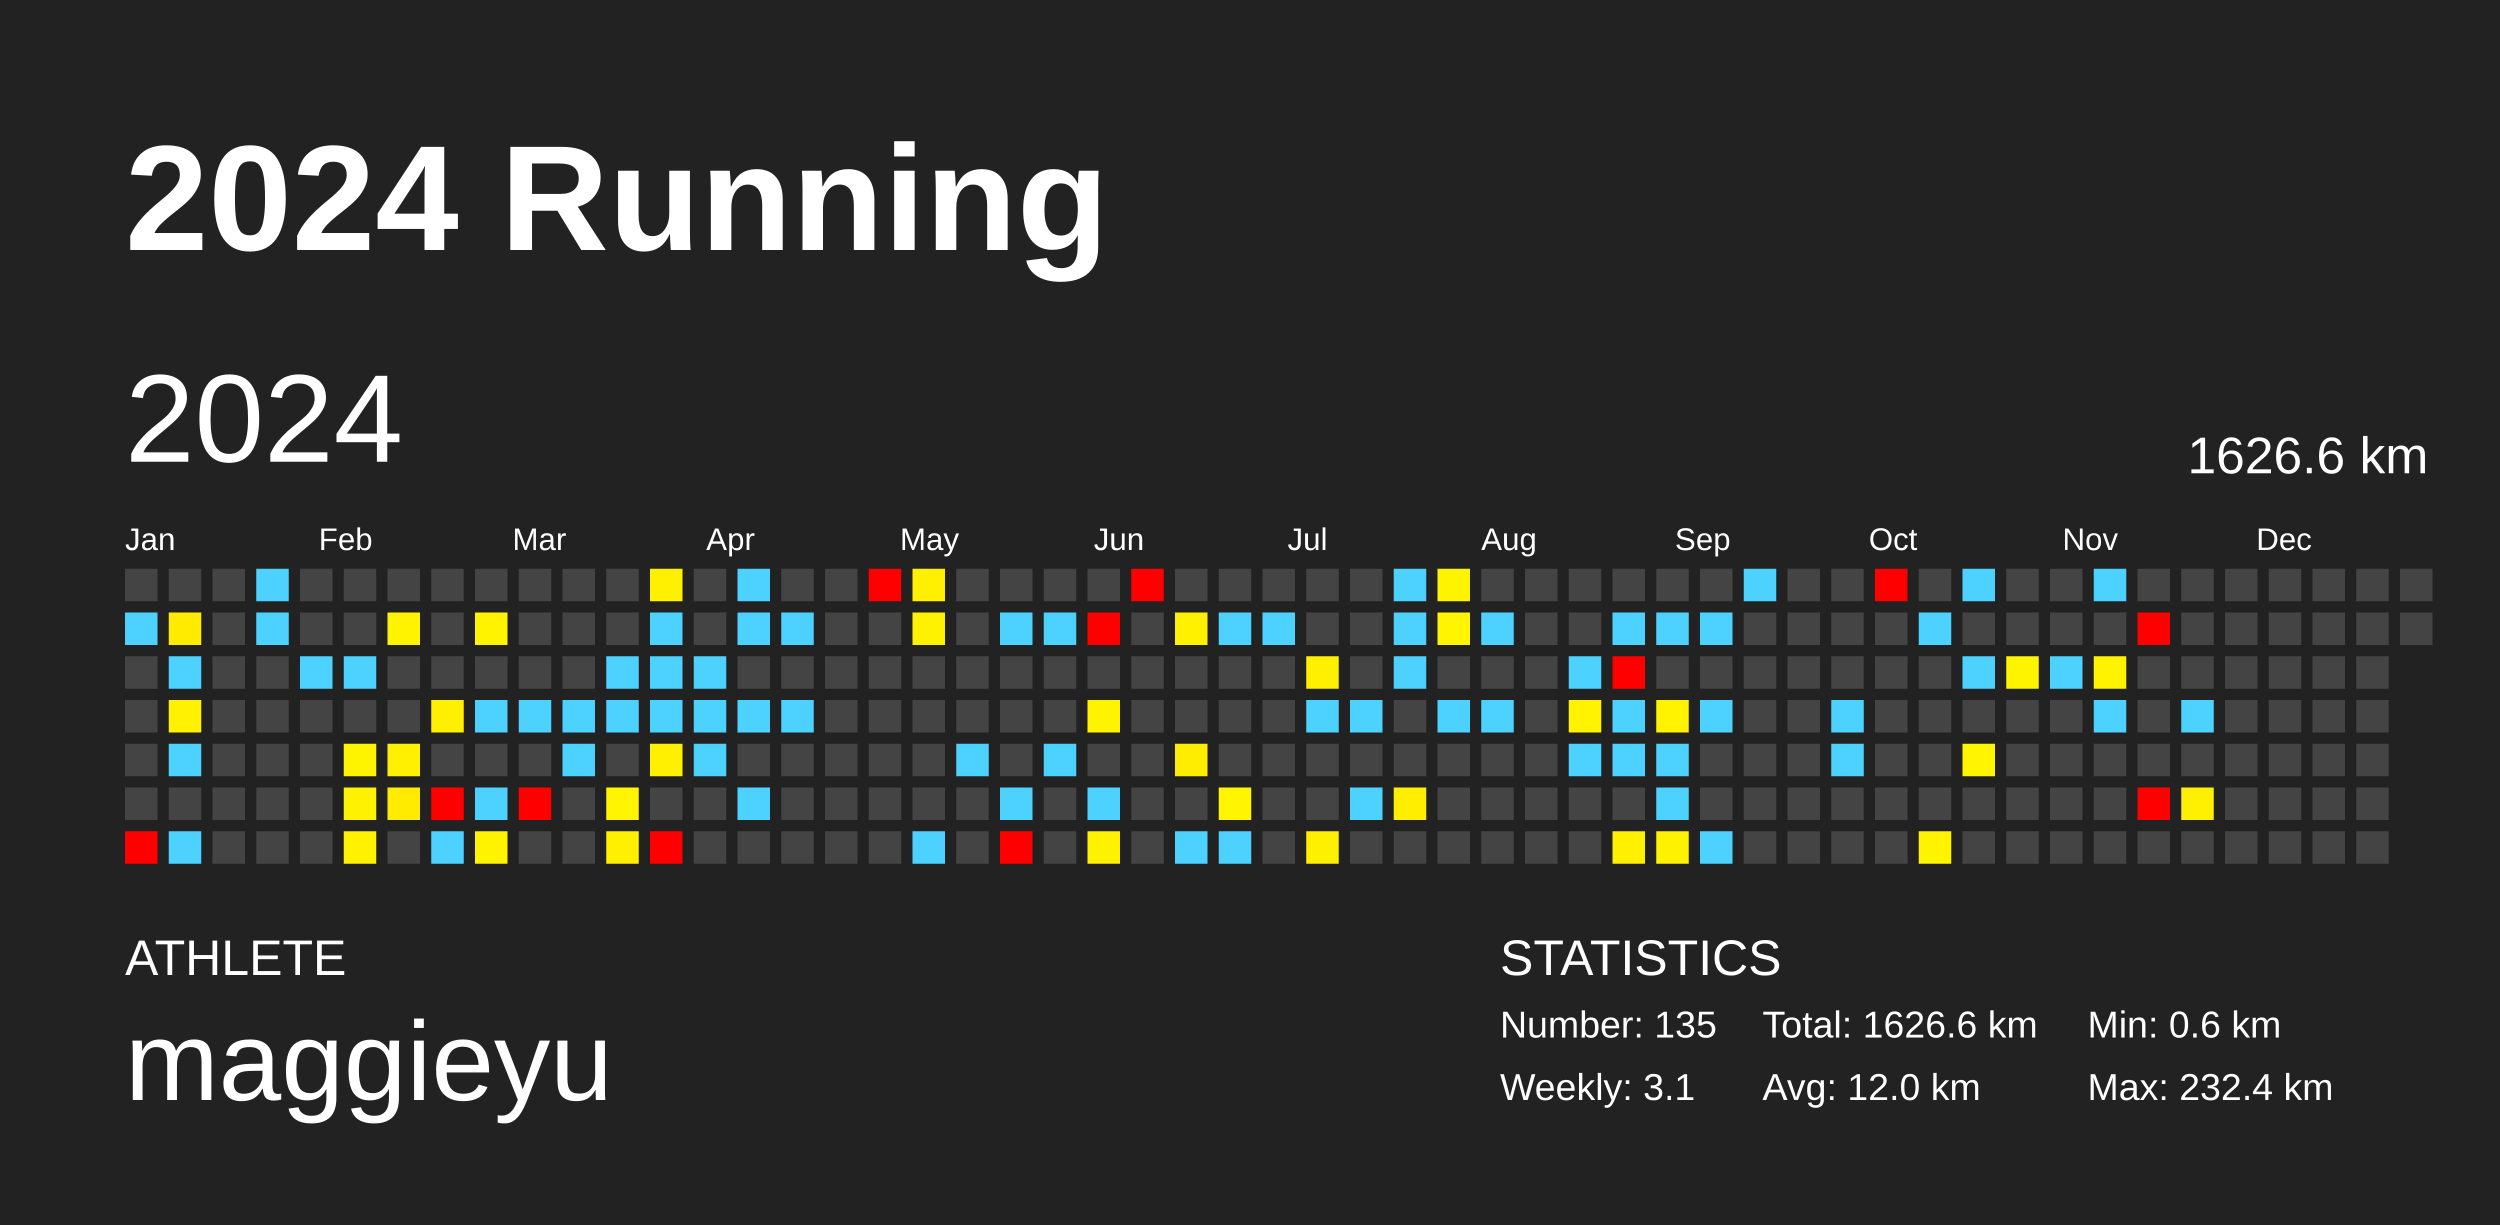
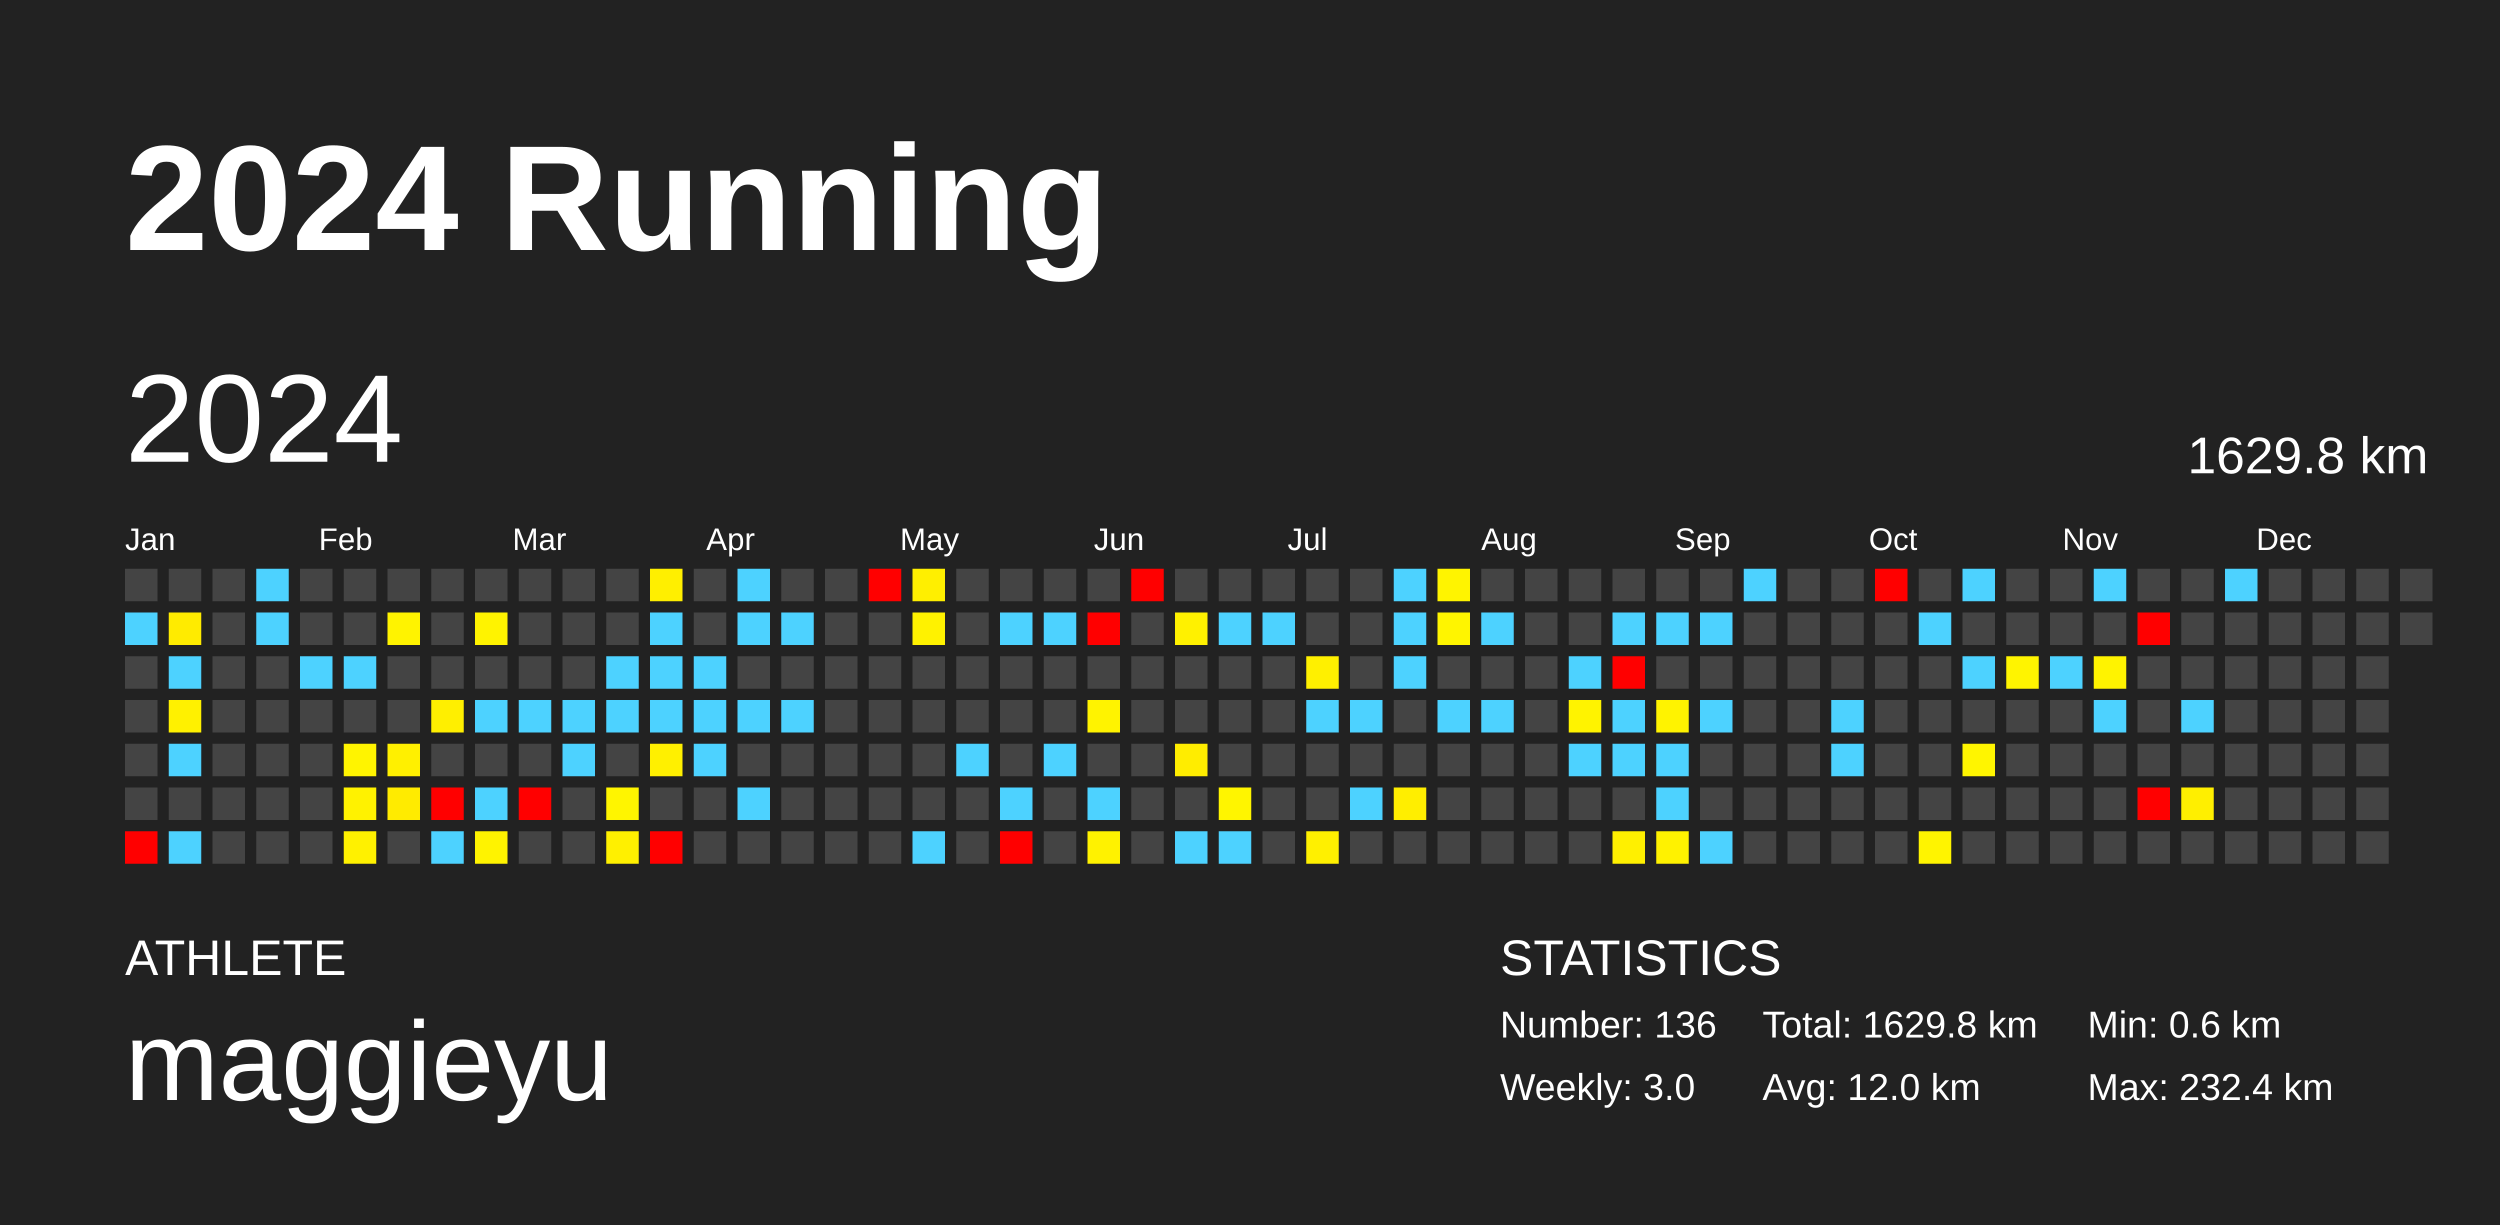
<svg xmlns="http://www.w3.org/2000/svg" baseProfile="full" height="98mm" version="1.1" viewBox="0,0,200,98" width="200mm">
  <defs />
  <rect fill="#222222" height="98" width="200" x="0" y="0" />
  <text fill="#FFFFFF" style="font-size:12px; font-family:Arial; font-weight:bold;" x="10" y="20">2024 Running</text>
  <text fill="#FFFFFF" style="font-size:4px; font-family:Arial" x="10" y="78">ATHLETE</text>
  <text fill="#FFFFFF" style="font-size:9px; font-family:Arial" x="10" y="88">maggieyu</text>
  <text fill="#FFFFFF" style="font-size:4px; font-family:Arial" x="120" y="78">STATISTICS</text>
-   <text fill="#FFFFFF" style="font-size:3px; font-family:Arial" x="120" y="83">Number: 135</text>
-   <text fill="#FFFFFF" style="font-size:3px; font-family:Arial" x="120" y="88">Weekly: 3.1</text>
-   <text fill="#FFFFFF" style="font-size:3px; font-family:Arial" x="141" y="83">Total: 1626.6 km</text>
+   <text fill="#FFFFFF" style="font-size:3px; font-family:Arial" x="120" y="83">Number: 136</text>
+   <text fill="#FFFFFF" style="font-size:3px; font-family:Arial" x="120" y="88">Weekly: 3.0</text>
+   <text fill="#FFFFFF" style="font-size:3px; font-family:Arial" x="141" y="83">Total: 1629.8 km</text>
  <text fill="#FFFFFF" style="font-size:3px; font-family:Arial" x="141" y="88">Avg: 12.0 km</text>
  <text fill="#FFFFFF" style="font-size:3px; font-family:Arial" x="167" y="83">Min: 0.6 km</text>
  <text fill="#FFFFFF" style="font-size:3px; font-family:Arial" x="167" y="88">Max: 232.4 km</text>
  <text dominant-baseline="hanging" fill="#FFFFFF" style="font-size:10.0px; font-family:Arial;" x="10" y="30">2024</text>
-   <text dominant-baseline="hanging" fill="#FFFFFF" style="font-size:4.125px; font-family:Arial;" x="175" y="35">1626.6 km</text>
+   <text dominant-baseline="hanging" fill="#FFFFFF" style="font-size:4.125px; font-family:Arial;" x="175" y="35">1629.8 km</text>
  <text fill="#FFFFFF" style="font-size:2.5px; font-family:Arial" x="10.0" y="44">Jan</text>
  <text fill="#FFFFFF" style="font-size:2.5px; font-family:Arial" x="25.5" y="44">Feb</text>
  <text fill="#FFFFFF" style="font-size:2.5px; font-family:Arial" x="41.0" y="44">Mar</text>
  <text fill="#FFFFFF" style="font-size:2.5px; font-family:Arial" x="56.5" y="44">Apr</text>
  <text fill="#FFFFFF" style="font-size:2.5px; font-family:Arial" x="72.0" y="44">May</text>
  <text fill="#FFFFFF" style="font-size:2.5px; font-family:Arial" x="87.5" y="44">Jun</text>
  <text fill="#FFFFFF" style="font-size:2.5px; font-family:Arial" x="103.0" y="44">Jul</text>
  <text fill="#FFFFFF" style="font-size:2.5px; font-family:Arial" x="118.5" y="44">Aug</text>
  <text fill="#FFFFFF" style="font-size:2.5px; font-family:Arial" x="134.0" y="44">Sep</text>
  <text fill="#FFFFFF" style="font-size:2.5px; font-family:Arial" x="149.5" y="44">Oct</text>
  <text fill="#FFFFFF" style="font-size:2.5px; font-family:Arial" x="165.0" y="44">Nov</text>
  <text fill="#FFFFFF" style="font-size:2.5px; font-family:Arial" x="180.5" y="44">Dec</text>
  <rect fill="#444444" height="2.6" width="2.6" x="10.0" y="45.5" />
  <rect fill="#4dd2ff" height="2.6" width="2.6" x="10.0" y="49.0" />
  <rect fill="#444444" height="2.6" width="2.6" x="10.0" y="52.5" />
  <rect fill="#444444" height="2.6" width="2.6" x="10.0" y="56.0" />
  <rect fill="#444444" height="2.6" width="2.6" x="10.0" y="59.5" />
  <rect fill="#444444" height="2.6" width="2.6" x="10.0" y="63.0" />
  <rect fill="red" height="2.6" width="2.6" x="10.0" y="66.5" />
  <rect fill="#444444" height="2.6" width="2.6" x="13.5" y="45.5" />
  <rect fill="#ffeb00" height="2.6" width="2.6" x="13.5" y="49.0" />
  <rect fill="#4dd2ff" height="2.6" width="2.6" x="13.5" y="52.5" />
  <rect fill="#fff100" height="2.6" width="2.6" x="13.5" y="56.0" />
  <rect fill="#4dd2ff" height="2.6" width="2.6" x="13.5" y="59.5" />
  <rect fill="#444444" height="2.6" width="2.6" x="13.5" y="63.0" />
  <rect fill="#4dd2ff" height="2.6" width="2.6" x="13.5" y="66.5" />
  <rect fill="#444444" height="2.6" width="2.6" x="17.0" y="45.5" />
  <rect fill="#444444" height="2.6" width="2.6" x="17.0" y="49.0" />
  <rect fill="#444444" height="2.6" width="2.6" x="17.0" y="52.5" />
  <rect fill="#444444" height="2.6" width="2.6" x="17.0" y="56.0" />
  <rect fill="#444444" height="2.6" width="2.6" x="17.0" y="59.5" />
  <rect fill="#444444" height="2.6" width="2.6" x="17.0" y="63.0" />
  <rect fill="#444444" height="2.6" width="2.6" x="17.0" y="66.5" />
  <rect fill="#4dd2ff" height="2.6" width="2.6" x="20.5" y="45.5" />
  <rect fill="#4dd2ff" height="2.6" width="2.6" x="20.5" y="49.0" />
  <rect fill="#444444" height="2.6" width="2.6" x="20.5" y="52.5" />
  <rect fill="#444444" height="2.6" width="2.6" x="20.5" y="56.0" />
  <rect fill="#444444" height="2.6" width="2.6" x="20.5" y="59.5" />
  <rect fill="#444444" height="2.6" width="2.6" x="20.5" y="63.0" />
  <rect fill="#444444" height="2.6" width="2.6" x="20.5" y="66.5" />
  <rect fill="#444444" height="2.6" width="2.6" x="24.0" y="45.5" />
  <rect fill="#444444" height="2.6" width="2.6" x="24.0" y="49.0" />
  <rect fill="#4dd2ff" height="2.6" width="2.6" x="24.0" y="52.5" />
  <rect fill="#444444" height="2.6" width="2.6" x="24.0" y="56.0" />
  <rect fill="#444444" height="2.6" width="2.6" x="24.0" y="59.5" />
  <rect fill="#444444" height="2.6" width="2.6" x="24.0" y="63.0" />
  <rect fill="#444444" height="2.6" width="2.6" x="24.0" y="66.5" />
  <rect fill="#444444" height="2.6" width="2.6" x="27.5" y="45.5" />
  <rect fill="#444444" height="2.6" width="2.6" x="27.5" y="49.0" />
  <rect fill="#4dd2ff" height="2.6" width="2.6" x="27.5" y="52.5" />
  <rect fill="#444444" height="2.6" width="2.6" x="27.5" y="56.0" />
  <rect fill="#fff400" height="2.6" width="2.6" x="27.5" y="59.5" />
  <rect fill="#fff200" height="2.6" width="2.6" x="27.5" y="63.0" />
  <rect fill="#fff100" height="2.6" width="2.6" x="27.5" y="66.5" />
  <rect fill="#444444" height="2.6" width="2.6" x="31.0" y="45.5" />
  <rect fill="#fff300" height="2.6" width="2.6" x="31.0" y="49.0" />
  <rect fill="#444444" height="2.6" width="2.6" x="31.0" y="52.5" />
  <rect fill="#444444" height="2.6" width="2.6" x="31.0" y="56.0" />
  <rect fill="#fff000" height="2.6" width="2.6" x="31.0" y="59.5" />
  <rect fill="#ffeb00" height="2.6" width="2.6" x="31.0" y="63.0" />
  <rect fill="#444444" height="2.6" width="2.6" x="31.0" y="66.5" />
  <rect fill="#444444" height="2.6" width="2.6" x="34.5" y="45.5" />
  <rect fill="#444444" height="2.6" width="2.6" x="34.5" y="49.0" />
  <rect fill="#444444" height="2.6" width="2.6" x="34.5" y="52.5" />
  <rect fill="#ffef00" height="2.6" width="2.6" x="34.5" y="56.0" />
  <rect fill="#444444" height="2.6" width="2.6" x="34.5" y="59.5" />
  <rect fill="red" height="2.6" width="2.6" x="34.5" y="63.0" />
  <rect fill="#4dd2ff" height="2.6" width="2.6" x="34.5" y="66.5" />
  <rect fill="#444444" height="2.6" width="2.6" x="38.0" y="45.5" />
  <rect fill="#fff300" height="2.6" width="2.6" x="38.0" y="49.0" />
  <rect fill="#444444" height="2.6" width="2.6" x="38.0" y="52.5" />
  <rect fill="#4dd2ff" height="2.6" width="2.6" x="38.0" y="56.0" />
  <rect fill="#444444" height="2.6" width="2.6" x="38.0" y="59.5" />
  <rect fill="#4dd2ff" height="2.6" width="2.6" x="38.0" y="63.0" />
  <rect fill="#fff300" height="2.6" width="2.6" x="38.0" y="66.5" />
  <rect fill="#444444" height="2.6" width="2.6" x="41.5" y="45.5" />
  <rect fill="#444444" height="2.6" width="2.6" x="41.5" y="49.0" />
  <rect fill="#444444" height="2.6" width="2.6" x="41.5" y="52.5" />
  <rect fill="#4dd2ff" height="2.6" width="2.6" x="41.5" y="56.0" />
  <rect fill="#444444" height="2.6" width="2.6" x="41.5" y="59.5" />
  <rect fill="red" height="2.6" width="2.6" x="41.5" y="63.0" />
  <rect fill="#444444" height="2.6" width="2.6" x="41.5" y="66.5" />
  <rect fill="#444444" height="2.6" width="2.6" x="45.0" y="45.5" />
  <rect fill="#444444" height="2.6" width="2.6" x="45.0" y="49.0" />
  <rect fill="#444444" height="2.6" width="2.6" x="45.0" y="52.5" />
  <rect fill="#4dd2ff" height="2.6" width="2.6" x="45.0" y="56.0" />
  <rect fill="#4dd2ff" height="2.6" width="2.6" x="45.0" y="59.5" />
  <rect fill="#444444" height="2.6" width="2.6" x="45.0" y="63.0" />
  <rect fill="#444444" height="2.6" width="2.6" x="45.0" y="66.5" />
  <rect fill="#444444" height="2.6" width="2.6" x="48.5" y="45.5" />
  <rect fill="#444444" height="2.6" width="2.6" x="48.5" y="49.0" />
  <rect fill="#4dd2ff" height="2.6" width="2.6" x="48.5" y="52.5" />
  <rect fill="#4dd2ff" height="2.6" width="2.6" x="48.5" y="56.0" />
  <rect fill="#444444" height="2.6" width="2.6" x="48.5" y="59.5" />
  <rect fill="#fff500" height="2.6" width="2.6" x="48.5" y="63.0" />
  <rect fill="#fff000" height="2.6" width="2.6" x="48.5" y="66.5" />
  <rect fill="#ffef00" height="2.6" width="2.6" x="52.0" y="45.5" />
  <rect fill="#4dd2ff" height="2.6" width="2.6" x="52.0" y="49.0" />
  <rect fill="#4dd2ff" height="2.6" width="2.6" x="52.0" y="52.5" />
  <rect fill="#4dd2ff" height="2.6" width="2.6" x="52.0" y="56.0" />
  <rect fill="#fff000" height="2.6" width="2.6" x="52.0" y="59.5" />
  <rect fill="#444444" height="2.6" width="2.6" x="52.0" y="63.0" />
  <rect fill="red" height="2.6" width="2.6" x="52.0" y="66.5" />
  <rect fill="#444444" height="2.6" width="2.6" x="55.5" y="45.5" />
  <rect fill="#444444" height="2.6" width="2.6" x="55.5" y="49.0" />
  <rect fill="#4dd2ff" height="2.6" width="2.6" x="55.5" y="52.5" />
  <rect fill="#4dd2ff" height="2.6" width="2.6" x="55.5" y="56.0" />
  <rect fill="#4dd2ff" height="2.6" width="2.6" x="55.5" y="59.5" />
  <rect fill="#444444" height="2.6" width="2.6" x="55.5" y="63.0" />
  <rect fill="#444444" height="2.6" width="2.6" x="55.5" y="66.5" />
  <rect fill="#4dd2ff" height="2.6" width="2.6" x="59.0" y="45.5" />
  <rect fill="#4dd2ff" height="2.6" width="2.6" x="59.0" y="49.0" />
  <rect fill="#444444" height="2.6" width="2.6" x="59.0" y="52.5" />
  <rect fill="#4dd2ff" height="2.6" width="2.6" x="59.0" y="56.0" />
  <rect fill="#444444" height="2.6" width="2.6" x="59.0" y="59.5" />
  <rect fill="#4dd2ff" height="2.6" width="2.6" x="59.0" y="63.0" />
  <rect fill="#444444" height="2.6" width="2.6" x="59.0" y="66.5" />
  <rect fill="#444444" height="2.6" width="2.6" x="62.5" y="45.5" />
  <rect fill="#4dd2ff" height="2.6" width="2.6" x="62.5" y="49.0" />
  <rect fill="#444444" height="2.6" width="2.6" x="62.5" y="52.5" />
  <rect fill="#4dd2ff" height="2.6" width="2.6" x="62.5" y="56.0" />
  <rect fill="#444444" height="2.6" width="2.6" x="62.5" y="59.5" />
  <rect fill="#444444" height="2.6" width="2.6" x="62.5" y="63.0" />
  <rect fill="#444444" height="2.6" width="2.6" x="62.5" y="66.5" />
  <rect fill="#444444" height="2.6" width="2.6" x="66.0" y="45.5" />
  <rect fill="#444444" height="2.6" width="2.6" x="66.0" y="49.0" />
  <rect fill="#444444" height="2.6" width="2.6" x="66.0" y="52.5" />
  <rect fill="#444444" height="2.6" width="2.6" x="66.0" y="56.0" />
  <rect fill="#444444" height="2.6" width="2.6" x="66.0" y="59.5" />
  <rect fill="#444444" height="2.6" width="2.6" x="66.0" y="63.0" />
  <rect fill="#444444" height="2.6" width="2.6" x="66.0" y="66.5" />
  <rect fill="red" height="2.6" width="2.6" x="69.5" y="45.5" />
  <rect fill="#444444" height="2.6" width="2.6" x="69.5" y="49.0" />
  <rect fill="#444444" height="2.6" width="2.6" x="69.5" y="52.5" />
  <rect fill="#444444" height="2.6" width="2.6" x="69.5" y="56.0" />
  <rect fill="#444444" height="2.6" width="2.6" x="69.5" y="59.5" />
  <rect fill="#444444" height="2.6" width="2.6" x="69.5" y="63.0" />
  <rect fill="#444444" height="2.6" width="2.6" x="69.5" y="66.5" />
  <rect fill="#ffef00" height="2.6" width="2.6" x="73.0" y="45.5" />
  <rect fill="#fff200" height="2.6" width="2.6" x="73.0" y="49.0" />
  <rect fill="#444444" height="2.6" width="2.6" x="73.0" y="52.5" />
  <rect fill="#444444" height="2.6" width="2.6" x="73.0" y="56.0" />
  <rect fill="#444444" height="2.6" width="2.6" x="73.0" y="59.5" />
  <rect fill="#444444" height="2.6" width="2.6" x="73.0" y="63.0" />
  <rect fill="#4dd2ff" height="2.6" width="2.6" x="73.0" y="66.5" />
  <rect fill="#444444" height="2.6" width="2.6" x="76.5" y="45.5" />
  <rect fill="#444444" height="2.6" width="2.6" x="76.5" y="49.0" />
  <rect fill="#444444" height="2.6" width="2.6" x="76.5" y="52.5" />
  <rect fill="#444444" height="2.6" width="2.6" x="76.5" y="56.0" />
  <rect fill="#4dd2ff" height="2.6" width="2.6" x="76.5" y="59.5" />
  <rect fill="#444444" height="2.6" width="2.6" x="76.5" y="63.0" />
  <rect fill="#444444" height="2.6" width="2.6" x="76.5" y="66.5" />
  <rect fill="#444444" height="2.6" width="2.6" x="80.0" y="45.5" />
  <rect fill="#4dd2ff" height="2.6" width="2.6" x="80.0" y="49.0" />
  <rect fill="#444444" height="2.6" width="2.6" x="80.0" y="52.5" />
  <rect fill="#444444" height="2.6" width="2.6" x="80.0" y="56.0" />
  <rect fill="#444444" height="2.6" width="2.6" x="80.0" y="59.5" />
  <rect fill="#4dd2ff" height="2.6" width="2.6" x="80.0" y="63.0" />
  <rect fill="red" height="2.6" width="2.6" x="80.0" y="66.5" />
  <rect fill="#444444" height="2.6" width="2.6" x="83.5" y="45.5" />
  <rect fill="#4dd2ff" height="2.6" width="2.6" x="83.5" y="49.0" />
  <rect fill="#444444" height="2.6" width="2.6" x="83.5" y="52.5" />
  <rect fill="#444444" height="2.6" width="2.6" x="83.5" y="56.0" />
  <rect fill="#4dd2ff" height="2.6" width="2.6" x="83.5" y="59.5" />
  <rect fill="#444444" height="2.6" width="2.6" x="83.5" y="63.0" />
  <rect fill="#444444" height="2.6" width="2.6" x="83.5" y="66.5" />
  <rect fill="#444444" height="2.6" width="2.6" x="87.0" y="45.5" />
  <rect fill="red" height="2.6" width="2.6" x="87.0" y="49.0" />
  <rect fill="#444444" height="2.6" width="2.6" x="87.0" y="52.5" />
  <rect fill="#fff300" height="2.6" width="2.6" x="87.0" y="56.0" />
  <rect fill="#444444" height="2.6" width="2.6" x="87.0" y="59.5" />
  <rect fill="#4dd2ff" height="2.6" width="2.6" x="87.0" y="63.0" />
  <rect fill="#fff200" height="2.6" width="2.6" x="87.0" y="66.5" />
  <rect fill="red" height="2.6" width="2.6" x="90.5" y="45.5" />
  <rect fill="#444444" height="2.6" width="2.6" x="90.5" y="49.0" />
  <rect fill="#444444" height="2.6" width="2.6" x="90.5" y="52.5" />
  <rect fill="#444444" height="2.6" width="2.6" x="90.5" y="56.0" />
  <rect fill="#444444" height="2.6" width="2.6" x="90.5" y="59.5" />
  <rect fill="#444444" height="2.6" width="2.6" x="90.5" y="63.0" />
  <rect fill="#444444" height="2.6" width="2.6" x="90.5" y="66.5" />
  <rect fill="#444444" height="2.6" width="2.6" x="94.0" y="45.5" />
  <rect fill="#fff100" height="2.6" width="2.6" x="94.0" y="49.0" />
  <rect fill="#444444" height="2.6" width="2.6" x="94.0" y="52.5" />
  <rect fill="#444444" height="2.6" width="2.6" x="94.0" y="56.0" />
  <rect fill="#ffed00" height="2.6" width="2.6" x="94.0" y="59.5" />
  <rect fill="#444444" height="2.6" width="2.6" x="94.0" y="63.0" />
  <rect fill="#4dd2ff" height="2.6" width="2.6" x="94.0" y="66.5" />
  <rect fill="#444444" height="2.6" width="2.6" x="97.5" y="45.5" />
  <rect fill="#4dd2ff" height="2.6" width="2.6" x="97.5" y="49.0" />
  <rect fill="#444444" height="2.6" width="2.6" x="97.5" y="52.5" />
  <rect fill="#444444" height="2.6" width="2.6" x="97.5" y="56.0" />
  <rect fill="#444444" height="2.6" width="2.6" x="97.5" y="59.5" />
  <rect fill="#fff500" height="2.6" width="2.6" x="97.5" y="63.0" />
  <rect fill="#4dd2ff" height="2.6" width="2.6" x="97.5" y="66.5" />
  <rect fill="#444444" height="2.6" width="2.6" x="101.0" y="45.5" />
  <rect fill="#4dd2ff" height="2.6" width="2.6" x="101.0" y="49.0" />
  <rect fill="#444444" height="2.6" width="2.6" x="101.0" y="52.5" />
  <rect fill="#444444" height="2.6" width="2.6" x="101.0" y="56.0" />
  <rect fill="#444444" height="2.6" width="2.6" x="101.0" y="59.5" />
  <rect fill="#444444" height="2.6" width="2.6" x="101.0" y="63.0" />
  <rect fill="#444444" height="2.6" width="2.6" x="101.0" y="66.5" />
  <rect fill="#444444" height="2.6" width="2.6" x="104.5" y="45.5" />
  <rect fill="#444444" height="2.6" width="2.6" x="104.5" y="49.0" />
  <rect fill="#fff000" height="2.6" width="2.6" x="104.5" y="52.5" />
  <rect fill="#4dd2ff" height="2.6" width="2.6" x="104.5" y="56.0" />
  <rect fill="#444444" height="2.6" width="2.6" x="104.5" y="59.5" />
  <rect fill="#444444" height="2.6" width="2.6" x="104.5" y="63.0" />
  <rect fill="#fff000" height="2.6" width="2.6" x="104.5" y="66.5" />
  <rect fill="#444444" height="2.6" width="2.6" x="108.0" y="45.5" />
  <rect fill="#444444" height="2.6" width="2.6" x="108.0" y="49.0" />
  <rect fill="#444444" height="2.6" width="2.6" x="108.0" y="52.5" />
  <rect fill="#4dd2ff" height="2.6" width="2.6" x="108.0" y="56.0" />
  <rect fill="#444444" height="2.6" width="2.6" x="108.0" y="59.5" />
  <rect fill="#4dd2ff" height="2.6" width="2.6" x="108.0" y="63.0" />
  <rect fill="#444444" height="2.6" width="2.6" x="108.0" y="66.5" />
  <rect fill="#4dd2ff" height="2.6" width="2.6" x="111.5" y="45.5" />
  <rect fill="#4dd2ff" height="2.6" width="2.6" x="111.5" y="49.0" />
  <rect fill="#4dd2ff" height="2.6" width="2.6" x="111.5" y="52.5" />
  <rect fill="#444444" height="2.6" width="2.6" x="111.5" y="56.0" />
  <rect fill="#444444" height="2.6" width="2.6" x="111.5" y="59.5" />
  <rect fill="#ffee00" height="2.6" width="2.6" x="111.5" y="63.0" />
  <rect fill="#444444" height="2.6" width="2.6" x="111.5" y="66.5" />
  <rect fill="#fff400" height="2.6" width="2.6" x="115.0" y="45.5" />
  <rect fill="#fff500" height="2.6" width="2.6" x="115.0" y="49.0" />
  <rect fill="#444444" height="2.6" width="2.6" x="115.0" y="52.5" />
  <rect fill="#4dd2ff" height="2.6" width="2.6" x="115.0" y="56.0" />
  <rect fill="#444444" height="2.6" width="2.6" x="115.0" y="59.5" />
  <rect fill="#444444" height="2.6" width="2.6" x="115.0" y="63.0" />
  <rect fill="#444444" height="2.6" width="2.6" x="115.0" y="66.5" />
  <rect fill="#444444" height="2.6" width="2.6" x="118.5" y="45.5" />
  <rect fill="#4dd2ff" height="2.6" width="2.6" x="118.5" y="49.0" />
  <rect fill="#444444" height="2.6" width="2.6" x="118.5" y="52.5" />
  <rect fill="#4dd2ff" height="2.6" width="2.6" x="118.5" y="56.0" />
  <rect fill="#444444" height="2.6" width="2.6" x="118.5" y="59.5" />
  <rect fill="#444444" height="2.6" width="2.6" x="118.5" y="63.0" />
  <rect fill="#444444" height="2.6" width="2.6" x="118.5" y="66.5" />
  <rect fill="#444444" height="2.6" width="2.6" x="122.0" y="45.5" />
  <rect fill="#444444" height="2.6" width="2.6" x="122.0" y="49.0" />
  <rect fill="#444444" height="2.6" width="2.6" x="122.0" y="52.5" />
  <rect fill="#444444" height="2.6" width="2.6" x="122.0" y="56.0" />
  <rect fill="#444444" height="2.6" width="2.6" x="122.0" y="59.5" />
  <rect fill="#444444" height="2.6" width="2.6" x="122.0" y="63.0" />
  <rect fill="#444444" height="2.6" width="2.6" x="122.0" y="66.5" />
  <rect fill="#444444" height="2.6" width="2.6" x="125.5" y="45.5" />
  <rect fill="#444444" height="2.6" width="2.6" x="125.5" y="49.0" />
  <rect fill="#4dd2ff" height="2.6" width="2.6" x="125.5" y="52.5" />
  <rect fill="#fff300" height="2.6" width="2.6" x="125.5" y="56.0" />
  <rect fill="#4dd2ff" height="2.6" width="2.6" x="125.5" y="59.5" />
  <rect fill="#444444" height="2.6" width="2.6" x="125.5" y="63.0" />
  <rect fill="#444444" height="2.6" width="2.6" x="125.5" y="66.5" />
  <rect fill="#444444" height="2.6" width="2.6" x="129.0" y="45.5" />
  <rect fill="#4dd2ff" height="2.6" width="2.6" x="129.0" y="49.0" />
  <rect fill="red" height="2.6" width="2.6" x="129.0" y="52.5" />
  <rect fill="#4dd2ff" height="2.6" width="2.6" x="129.0" y="56.0" />
  <rect fill="#4dd2ff" height="2.6" width="2.6" x="129.0" y="59.5" />
  <rect fill="#444444" height="2.6" width="2.6" x="129.0" y="63.0" />
  <rect fill="#fff000" height="2.6" width="2.6" x="129.0" y="66.5" />
  <rect fill="#444444" height="2.6" width="2.6" x="132.5" y="45.5" />
  <rect fill="#4dd2ff" height="2.6" width="2.6" x="132.5" y="49.0" />
  <rect fill="#444444" height="2.6" width="2.6" x="132.5" y="52.5" />
  <rect fill="#fff300" height="2.6" width="2.6" x="132.5" y="56.0" />
  <rect fill="#4dd2ff" height="2.6" width="2.6" x="132.5" y="59.5" />
  <rect fill="#4dd2ff" height="2.6" width="2.6" x="132.5" y="63.0" />
  <rect fill="#fff200" height="2.6" width="2.6" x="132.5" y="66.5" />
  <rect fill="#444444" height="2.6" width="2.6" x="136.0" y="45.5" />
  <rect fill="#4dd2ff" height="2.6" width="2.6" x="136.0" y="49.0" />
  <rect fill="#444444" height="2.6" width="2.6" x="136.0" y="52.5" />
  <rect fill="#4dd2ff" height="2.6" width="2.6" x="136.0" y="56.0" />
  <rect fill="#444444" height="2.6" width="2.6" x="136.0" y="59.5" />
  <rect fill="#444444" height="2.6" width="2.6" x="136.0" y="63.0" />
  <rect fill="#4dd2ff" height="2.6" width="2.6" x="136.0" y="66.5" />
  <rect fill="#4dd2ff" height="2.6" width="2.6" x="139.5" y="45.5" />
  <rect fill="#444444" height="2.6" width="2.6" x="139.5" y="49.0" />
  <rect fill="#444444" height="2.6" width="2.6" x="139.5" y="52.5" />
  <rect fill="#444444" height="2.6" width="2.6" x="139.5" y="56.0" />
  <rect fill="#444444" height="2.6" width="2.6" x="139.5" y="59.5" />
  <rect fill="#444444" height="2.6" width="2.6" x="139.5" y="63.0" />
  <rect fill="#444444" height="2.6" width="2.6" x="139.5" y="66.5" />
  <rect fill="#444444" height="2.6" width="2.6" x="143.0" y="45.5" />
  <rect fill="#444444" height="2.6" width="2.6" x="143.0" y="49.0" />
  <rect fill="#444444" height="2.6" width="2.6" x="143.0" y="52.5" />
  <rect fill="#444444" height="2.6" width="2.6" x="143.0" y="56.0" />
  <rect fill="#444444" height="2.6" width="2.6" x="143.0" y="59.5" />
  <rect fill="#444444" height="2.6" width="2.6" x="143.0" y="63.0" />
  <rect fill="#444444" height="2.6" width="2.6" x="143.0" y="66.5" />
  <rect fill="#444444" height="2.6" width="2.6" x="146.5" y="45.5" />
  <rect fill="#444444" height="2.6" width="2.6" x="146.5" y="49.0" />
  <rect fill="#444444" height="2.6" width="2.6" x="146.5" y="52.5" />
  <rect fill="#4dd2ff" height="2.6" width="2.6" x="146.5" y="56.0" />
  <rect fill="#4dd2ff" height="2.6" width="2.6" x="146.5" y="59.5" />
  <rect fill="#444444" height="2.6" width="2.6" x="146.5" y="63.0" />
  <rect fill="#444444" height="2.6" width="2.6" x="146.5" y="66.5" />
  <rect fill="red" height="2.6" width="2.6" x="150.0" y="45.5" />
  <rect fill="#444444" height="2.6" width="2.6" x="150.0" y="49.0" />
  <rect fill="#444444" height="2.6" width="2.6" x="150.0" y="52.5" />
  <rect fill="#444444" height="2.6" width="2.6" x="150.0" y="56.0" />
  <rect fill="#444444" height="2.6" width="2.6" x="150.0" y="59.5" />
  <rect fill="#444444" height="2.6" width="2.6" x="150.0" y="63.0" />
  <rect fill="#444444" height="2.6" width="2.6" x="150.0" y="66.5" />
  <rect fill="#444444" height="2.6" width="2.6" x="153.5" y="45.5" />
  <rect fill="#4dd2ff" height="2.6" width="2.6" x="153.5" y="49.0" />
  <rect fill="#444444" height="2.6" width="2.6" x="153.5" y="52.5" />
  <rect fill="#444444" height="2.6" width="2.6" x="153.5" y="56.0" />
  <rect fill="#444444" height="2.6" width="2.6" x="153.5" y="59.5" />
  <rect fill="#444444" height="2.6" width="2.6" x="153.5" y="63.0" />
  <rect fill="#fff400" height="2.6" width="2.6" x="153.5" y="66.5" />
  <rect fill="#4dd2ff" height="2.6" width="2.6" x="157.0" y="45.5" />
  <rect fill="#444444" height="2.6" width="2.6" x="157.0" y="49.0" />
  <rect fill="#4dd2ff" height="2.6" width="2.6" x="157.0" y="52.5" />
  <rect fill="#444444" height="2.6" width="2.6" x="157.0" y="56.0" />
  <rect fill="#fff500" height="2.6" width="2.6" x="157.0" y="59.5" />
  <rect fill="#444444" height="2.6" width="2.6" x="157.0" y="63.0" />
  <rect fill="#444444" height="2.6" width="2.6" x="157.0" y="66.5" />
  <rect fill="#444444" height="2.6" width="2.6" x="160.5" y="45.5" />
  <rect fill="#444444" height="2.6" width="2.6" x="160.5" y="49.0" />
  <rect fill="#fff400" height="2.6" width="2.6" x="160.5" y="52.5" />
  <rect fill="#444444" height="2.6" width="2.6" x="160.5" y="56.0" />
  <rect fill="#444444" height="2.6" width="2.6" x="160.5" y="59.5" />
  <rect fill="#444444" height="2.6" width="2.6" x="160.5" y="63.0" />
  <rect fill="#444444" height="2.6" width="2.6" x="160.5" y="66.5" />
  <rect fill="#444444" height="2.6" width="2.6" x="164.0" y="45.5" />
  <rect fill="#444444" height="2.6" width="2.6" x="164.0" y="49.0" />
  <rect fill="#4dd2ff" height="2.6" width="2.6" x="164.0" y="52.5" />
  <rect fill="#444444" height="2.6" width="2.6" x="164.0" y="56.0" />
  <rect fill="#444444" height="2.6" width="2.6" x="164.0" y="59.5" />
  <rect fill="#444444" height="2.6" width="2.6" x="164.0" y="63.0" />
  <rect fill="#444444" height="2.6" width="2.6" x="164.0" y="66.5" />
  <rect fill="#4dd2ff" height="2.6" width="2.6" x="167.5" y="45.5" />
  <rect fill="#444444" height="2.6" width="2.6" x="167.5" y="49.0" />
  <rect fill="#fff300" height="2.6" width="2.6" x="167.5" y="52.5" />
  <rect fill="#4dd2ff" height="2.6" width="2.6" x="167.5" y="56.0" />
  <rect fill="#444444" height="2.6" width="2.6" x="167.5" y="59.5" />
  <rect fill="#444444" height="2.6" width="2.6" x="167.5" y="63.0" />
  <rect fill="#444444" height="2.6" width="2.6" x="167.5" y="66.5" />
  <rect fill="#444444" height="2.6" width="2.6" x="171.0" y="45.5" />
  <rect fill="red" height="2.6" width="2.6" x="171.0" y="49.0" />
  <rect fill="#444444" height="2.6" width="2.6" x="171.0" y="52.5" />
  <rect fill="#444444" height="2.6" width="2.6" x="171.0" y="56.0" />
  <rect fill="#444444" height="2.6" width="2.6" x="171.0" y="59.5" />
  <rect fill="red" height="2.6" width="2.6" x="171.0" y="63.0" />
  <rect fill="#444444" height="2.6" width="2.6" x="171.0" y="66.5" />
  <rect fill="#444444" height="2.6" width="2.6" x="174.5" y="45.5" />
  <rect fill="#444444" height="2.6" width="2.6" x="174.5" y="49.0" />
  <rect fill="#444444" height="2.6" width="2.6" x="174.5" y="52.5" />
  <rect fill="#4dd2ff" height="2.6" width="2.6" x="174.5" y="56.0" />
  <rect fill="#444444" height="2.6" width="2.6" x="174.5" y="59.5" />
  <rect fill="#ffef00" height="2.6" width="2.6" x="174.5" y="63.0" />
  <rect fill="#444444" height="2.6" width="2.6" x="174.5" y="66.5" />
-   <rect fill="#444444" height="2.6" width="2.6" x="178.0" y="45.5" />
+   <rect fill="#4dd2ff" height="2.6" width="2.6" x="178.0" y="45.5" />
  <rect fill="#444444" height="2.6" width="2.6" x="178.0" y="49.0" />
  <rect fill="#444444" height="2.6" width="2.6" x="178.0" y="52.5" />
  <rect fill="#444444" height="2.6" width="2.6" x="178.0" y="56.0" />
  <rect fill="#444444" height="2.6" width="2.6" x="178.0" y="59.5" />
  <rect fill="#444444" height="2.6" width="2.6" x="178.0" y="63.0" />
  <rect fill="#444444" height="2.6" width="2.6" x="178.0" y="66.5" />
  <rect fill="#444444" height="2.6" width="2.6" x="181.5" y="45.5" />
  <rect fill="#444444" height="2.6" width="2.6" x="181.5" y="49.0" />
  <rect fill="#444444" height="2.6" width="2.6" x="181.5" y="52.5" />
  <rect fill="#444444" height="2.6" width="2.6" x="181.5" y="56.0" />
  <rect fill="#444444" height="2.6" width="2.6" x="181.5" y="59.5" />
  <rect fill="#444444" height="2.6" width="2.6" x="181.5" y="63.0" />
  <rect fill="#444444" height="2.6" width="2.6" x="181.5" y="66.5" />
  <rect fill="#444444" height="2.6" width="2.6" x="185.0" y="45.5" />
  <rect fill="#444444" height="2.6" width="2.6" x="185.0" y="49.0" />
  <rect fill="#444444" height="2.6" width="2.6" x="185.0" y="52.5" />
  <rect fill="#444444" height="2.6" width="2.6" x="185.0" y="56.0" />
  <rect fill="#444444" height="2.6" width="2.6" x="185.0" y="59.5" />
  <rect fill="#444444" height="2.6" width="2.6" x="185.0" y="63.0" />
  <rect fill="#444444" height="2.6" width="2.6" x="185.0" y="66.5" />
  <rect fill="#444444" height="2.6" width="2.6" x="188.5" y="45.5" />
  <rect fill="#444444" height="2.6" width="2.6" x="188.5" y="49.0" />
  <rect fill="#444444" height="2.6" width="2.6" x="188.5" y="52.5" />
  <rect fill="#444444" height="2.6" width="2.6" x="188.5" y="56.0" />
  <rect fill="#444444" height="2.6" width="2.6" x="188.5" y="59.5" />
  <rect fill="#444444" height="2.6" width="2.6" x="188.5" y="63.0" />
  <rect fill="#444444" height="2.6" width="2.6" x="188.5" y="66.5" />
  <rect fill="#444444" height="2.6" width="2.6" x="192.0" y="45.5" />
  <rect fill="#444444" height="2.6" width="2.6" x="192.0" y="49.0" />
</svg>
